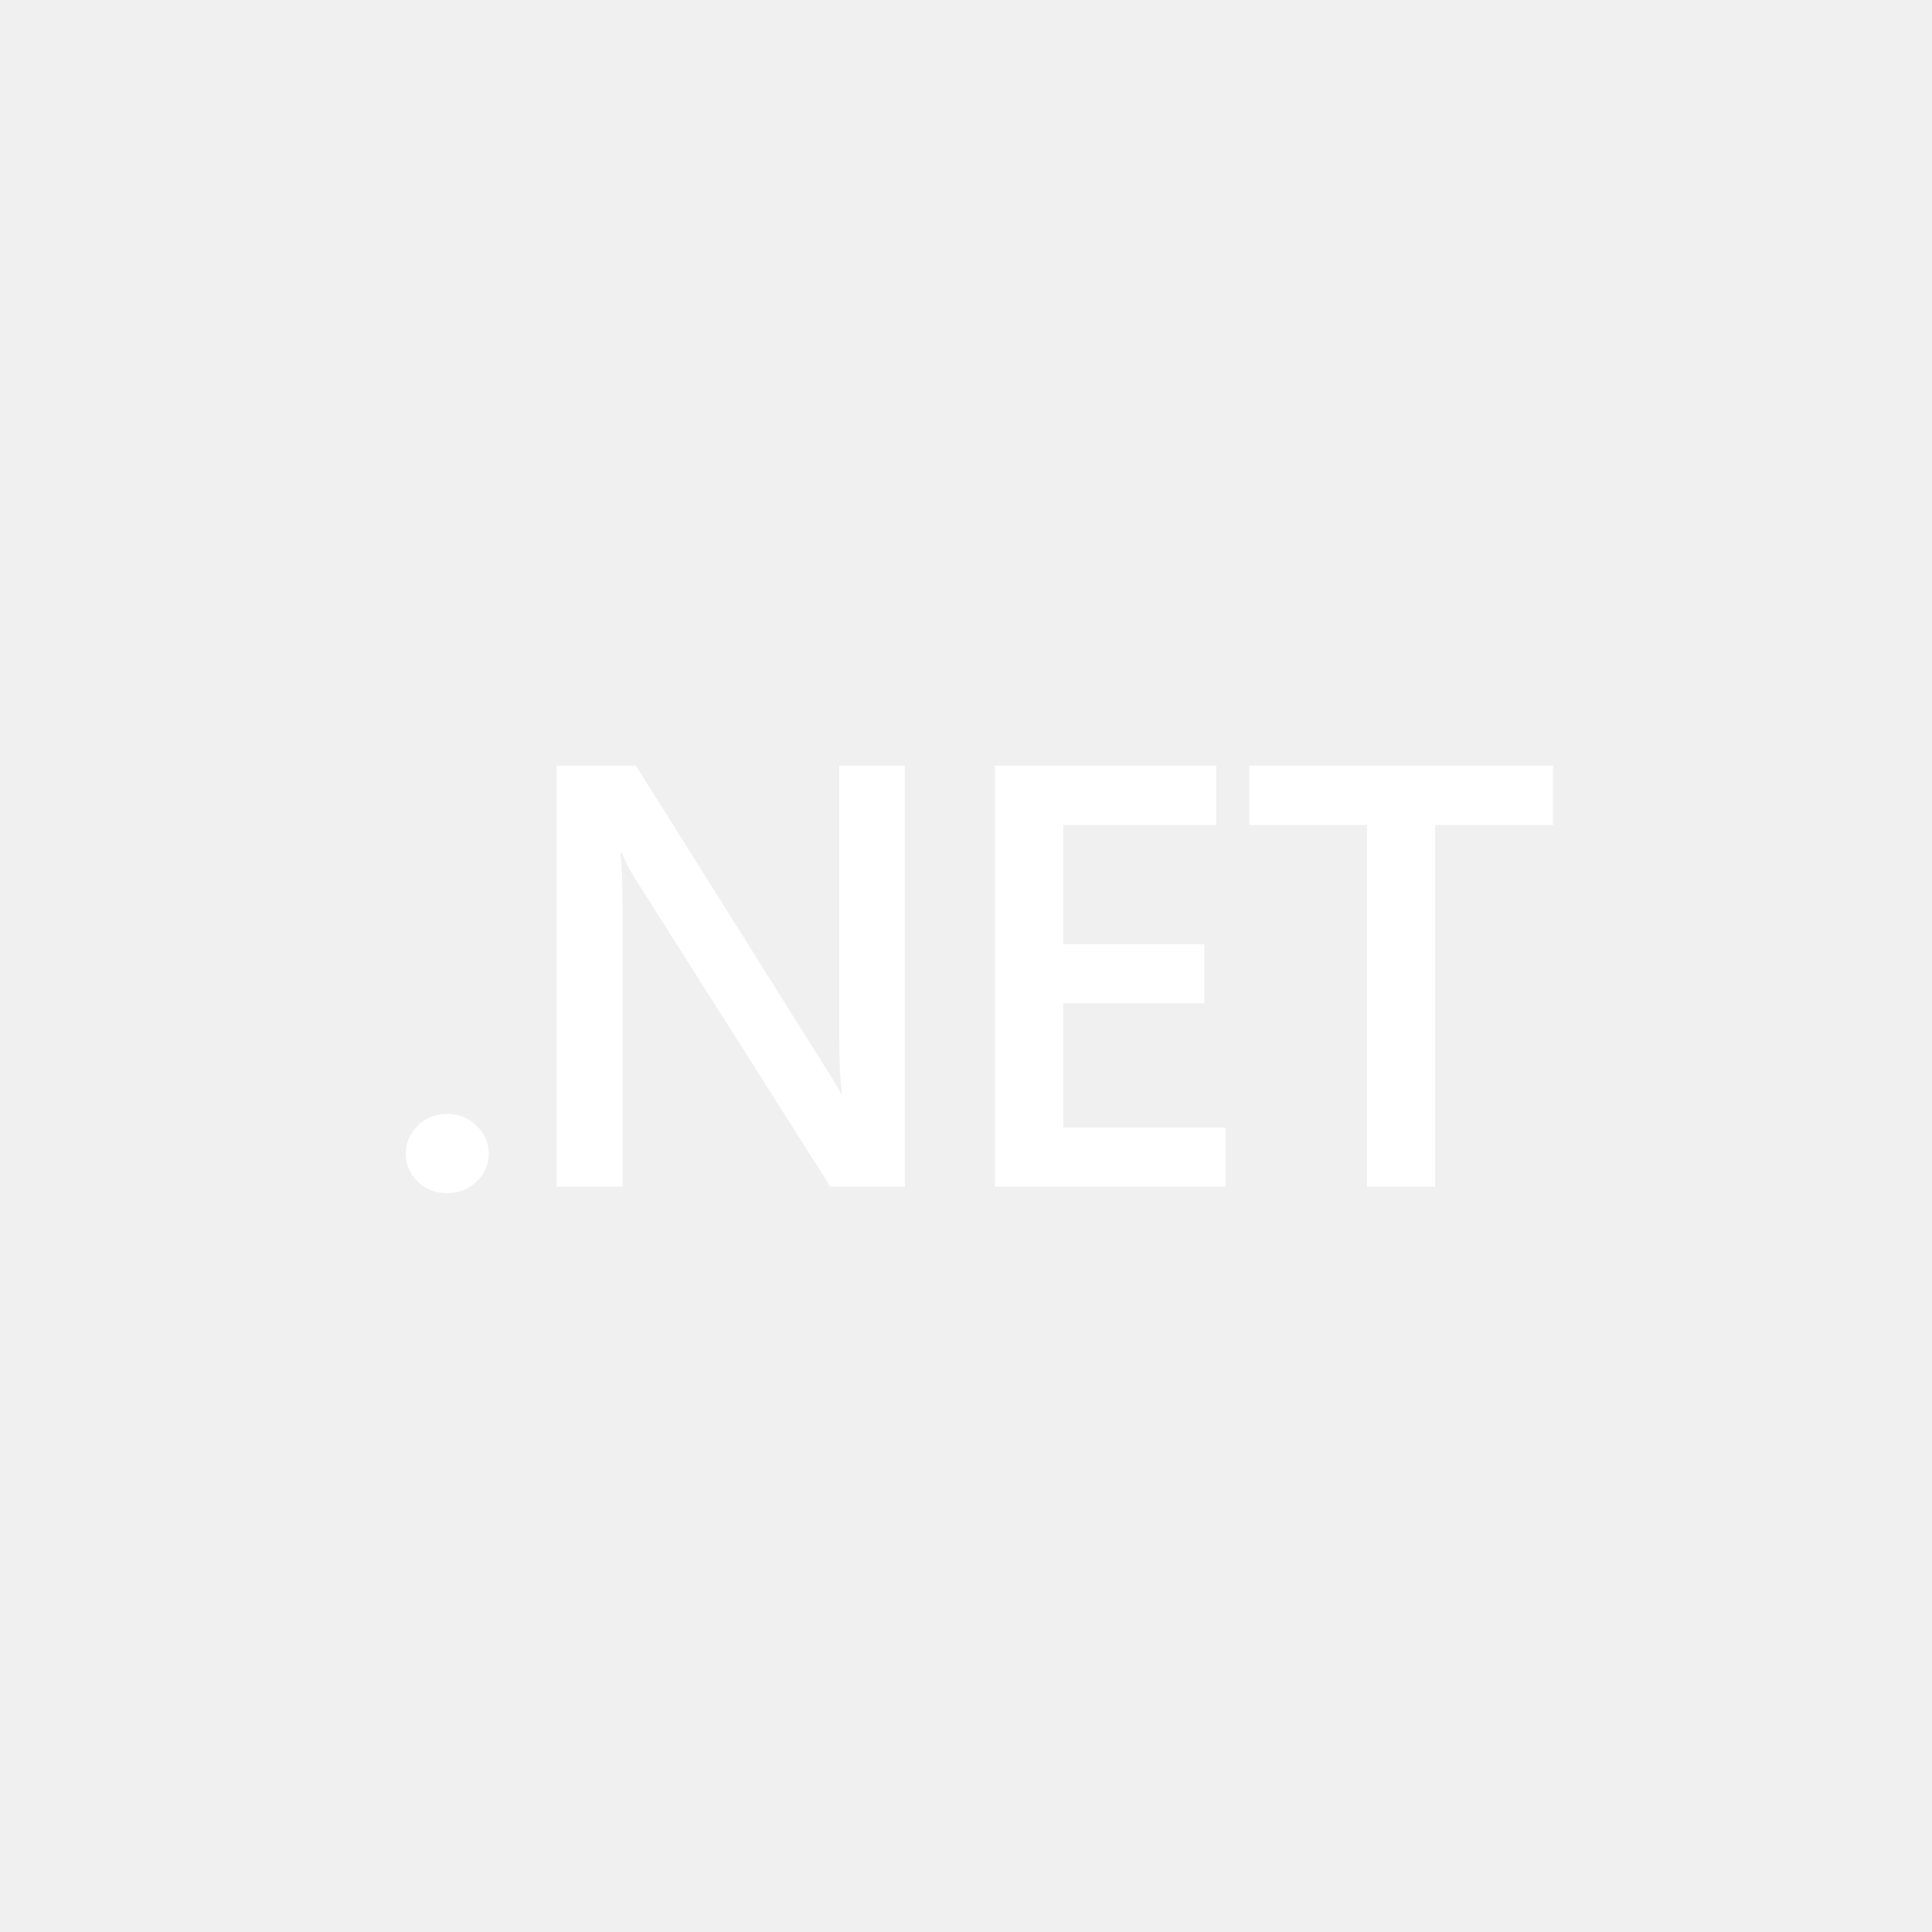
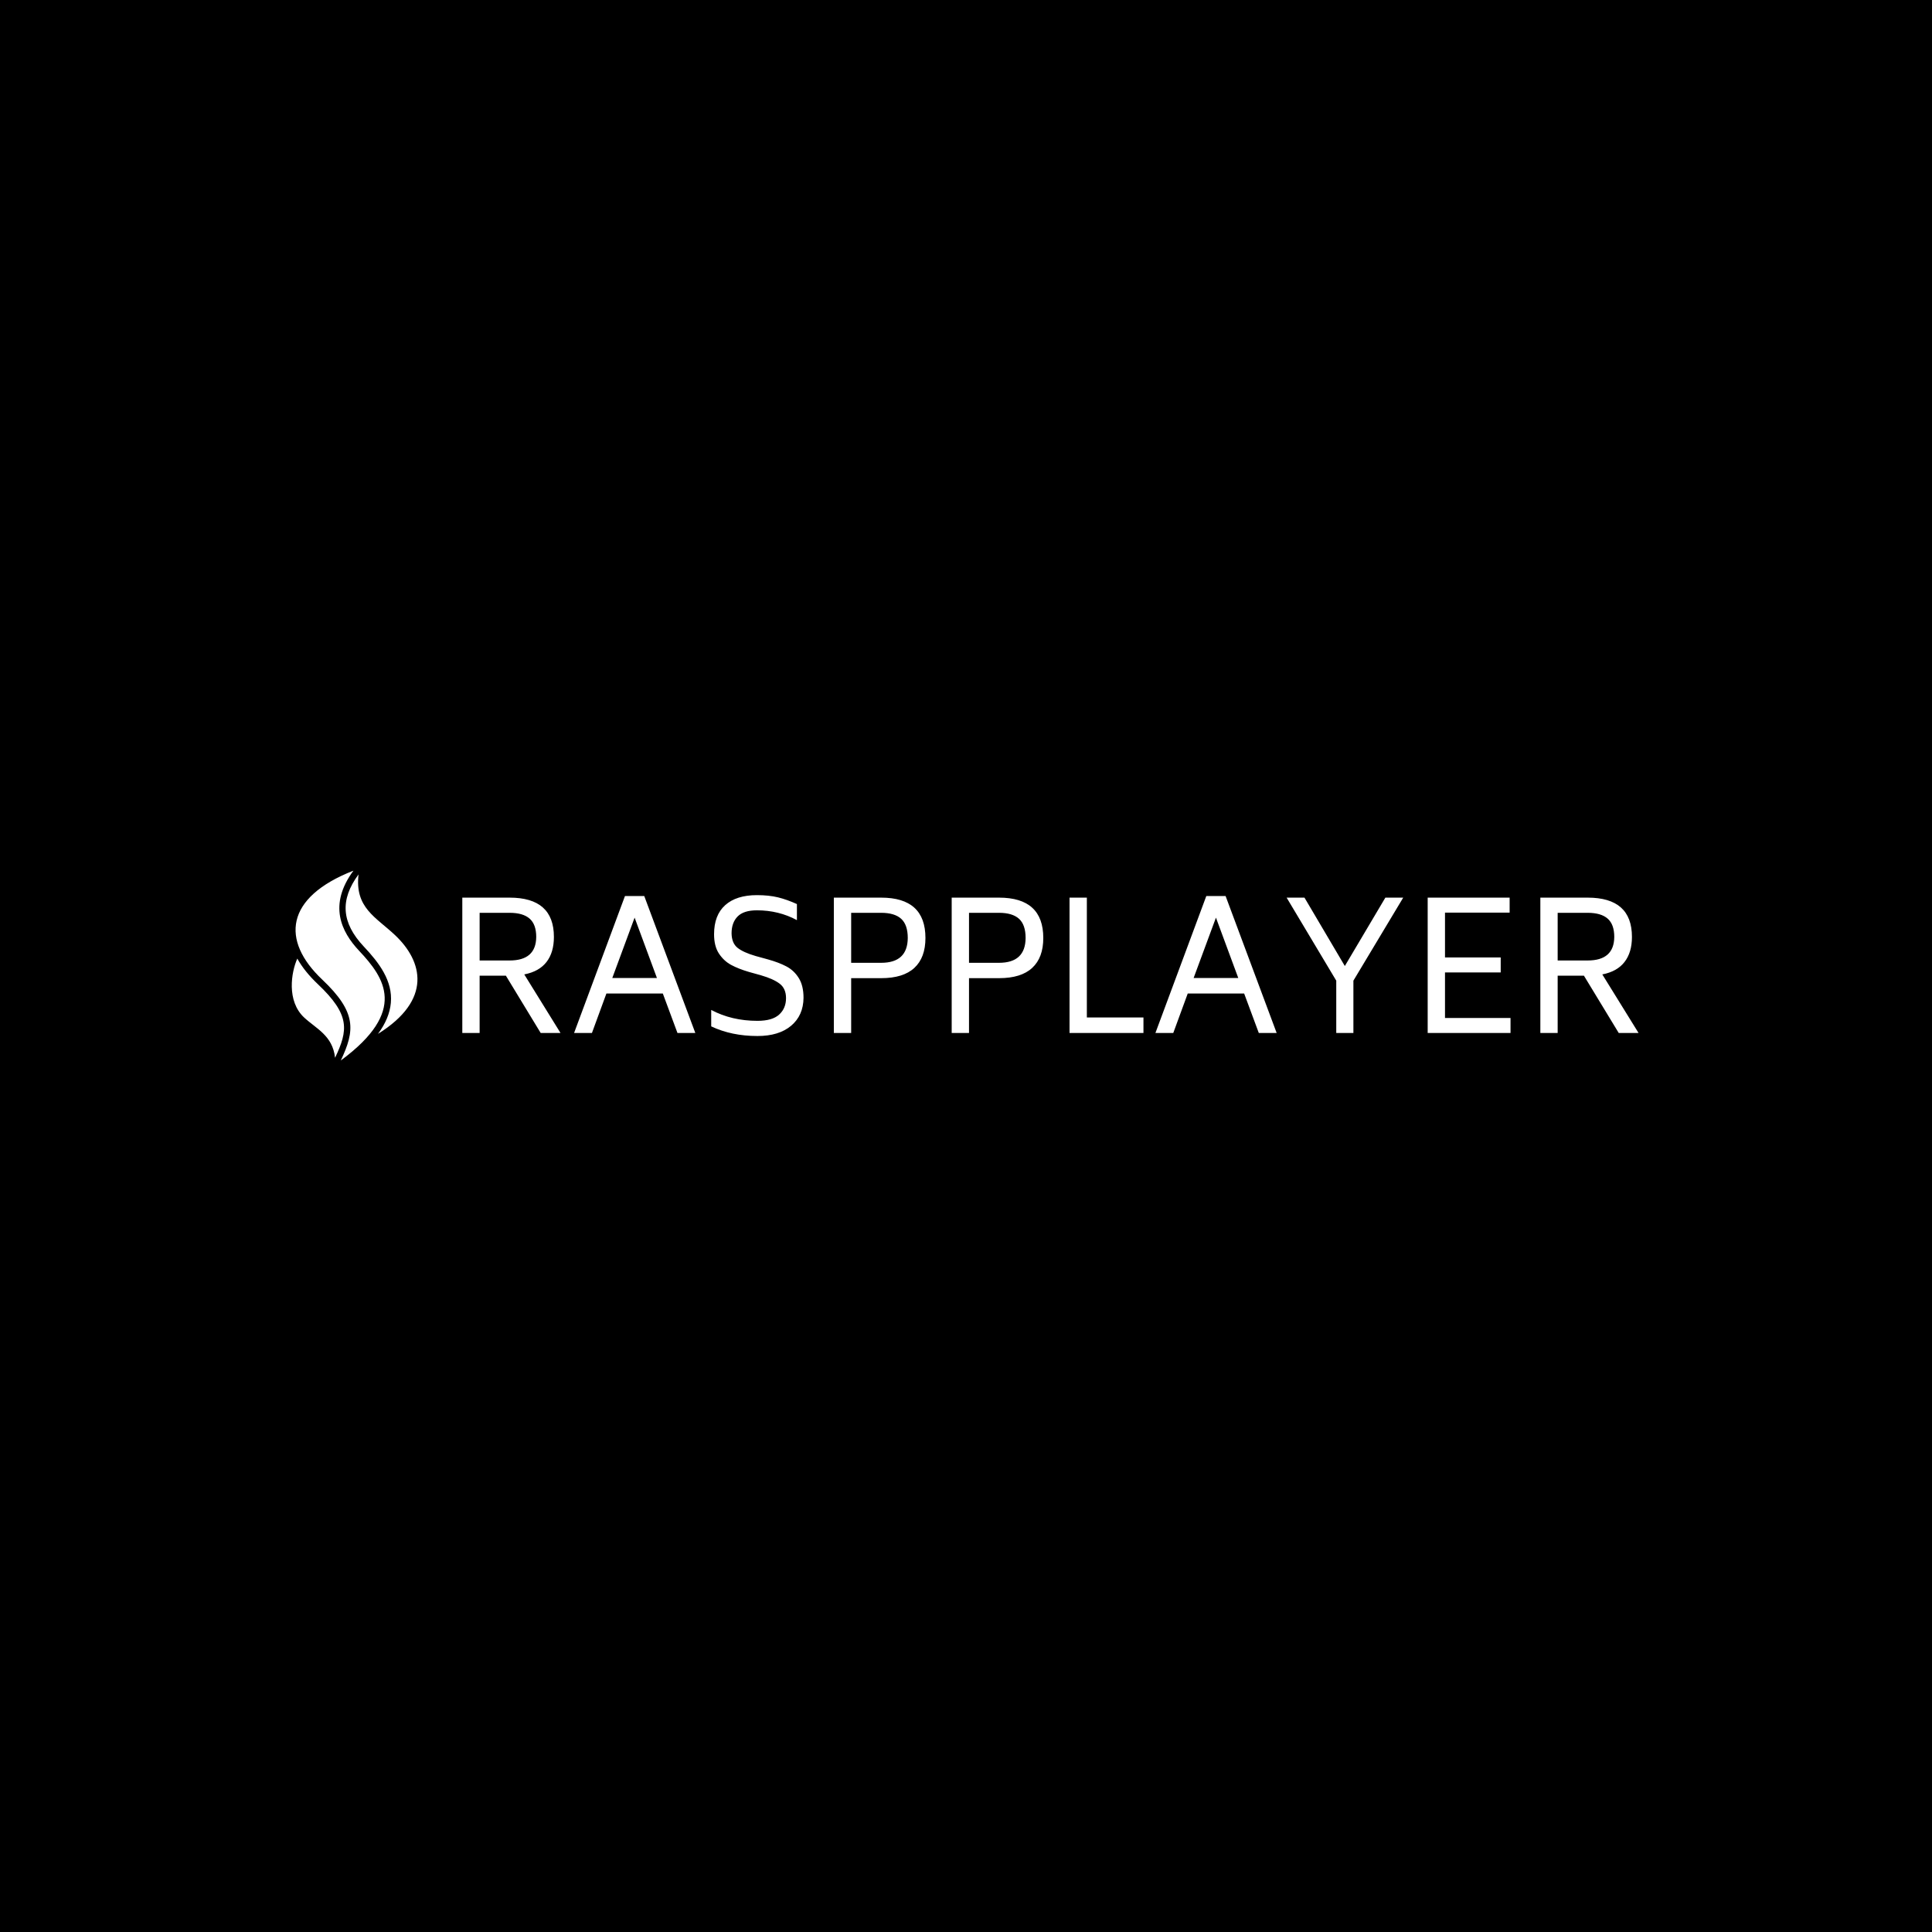
- <svg xmlns="http://www.w3.org/2000/svg" width="456" height="456" viewBox="0 0 456 456" version="1.1" xml:space="preserve" style="fill-rule:evenodd;clip-rule:evenodd;stroke-linejoin:round;stroke-miterlimit:2;">
-   <path d="m 105.5,281.609 c -2.703,0 -5.001,-0.9 -6.893,-2.702 -1.892,-1.848 -2.838,-4.042 -2.838,-6.582 0,-2.587 0.946,-4.804 2.838,-6.652 1.892,-1.848 4.19,-2.772 6.893,-2.772 2.748,0 5.068,0.924 6.96,2.772 1.937,1.848 2.906,4.064 2.906,6.652 0,2.54 -0.968,4.734 -2.906,6.582 -1.892,1.802 -4.212,2.702 -6.96,2.702 z" style="fill:#ffffff;fill-rule:nonzero;stroke-width:0.838" />
-   <path d="M 213.561,280.084 H 195.99 L 149.7,207.054 c -1.171,-1.848 -2.14,-3.765 -2.906,-5.751 h -0.406 c 0.361,2.125 0.541,6.675 0.541,13.65 v 65.132 h -15.543 v -99.36 h 18.719 l 44.737,71.298 c 1.892,2.957 3.109,4.989 3.649,6.098 h 0.27 c -0.45,-2.632 -0.676,-7.09 -0.676,-13.373 v -64.023 h 15.476 z" style="fill:#ffffff;fill-rule:nonzero;stroke-width:0.838" />
-   <path d="m 289.251,280.084 h -54.401 v -99.36 h 52.238 v 13.997 h -36.154 v 28.131 h 33.316 v 13.927 h -33.316 v 29.378 h 38.316 z" style="fill:#ffffff;fill-rule:nonzero;stroke-width:0.838" />
-   <path d="M 366.565,194.721 H 338.722 v 85.363 h -16.084 v -85.363 h -27.775 v -13.997 h 71.701 z" style="fill:#ffffff;fill-rule:nonzero;stroke-width:0.838" />
+ <svg xmlns="http://www.w3.org/2000/svg" version="1.1" width="1000" height="1000" viewBox="0 0 1000 1000">
+   <rect width="1000" height="1000" fill="#000000" />
+   <g transform="matrix(0.7,0,0,0.7,149.5758,450.4294)">
+     <svg viewBox="0 0 396 56" data-background-color="#5e1914" preserveAspectRatio="xMidYMid meet" height="141" width="1000">
+       <g id="tight-bounds" transform="matrix(1,0,0,1,0.24,0.1251721)">
+         <svg viewBox="0 0 395.52 55.75" height="55.75" width="395.52">
+           <g>
+             <svg viewBox="0 0 452.847 63.83" height="55.75" width="395.52">
+               <g>
+                 <svg viewBox="0 0 452.847 63.83" height="63.83" width="452.847">
+                   <g id="textblocktransform">
+                     <svg viewBox="0 0 452.847 63.83" height="63.83" width="452.847" id="textblock">
+                       <g>
+                         <svg viewBox="0 0 452.847 63.83" height="63.83" width="452.847">
+                           <g>
+                             <svg>
+                               <g />
+                               <g />
+                             </svg>
+                           </g>
+                           <g>
+                             <svg>
+                               <g />
+                               <g>
+                                 <svg />
+                               </g>
+                             </svg>
+                           </g>
+                           <g id="text-0">
+                             <svg viewBox="0 0 452.847 63.83" height="63.83" width="452.847">
+                               <g>
+                                 <svg version="1.1" x="0" y="0" viewBox="24.762 5 59.583 90" enable-background="new 0 0 100 100" xml:space="preserve" width="42.257" height="63.83" class="icon-z$-0" data-fill-palette-color="accent" id="z$-0">
+                                   <g fill="#ff908b" data-fill-palette-color="accent">
+                                     <path d="M73.76 35.603C86.875 48 91.5 66.25 65.633 82.379c3.64-4.928 5.654-9.794 6.096-14.669 0.951-10.516-5.606-19.072-12.835-26.752C48.298 29.7 47.51 18.84 56.413 6.782 54.578 22.641 64.6 26.944 73.76 35.603zM45.288 93.716c6.184-13.053 7.276-20.302-8.197-34.939-4.204-3.977-7.451-8.029-9.71-12.086-2.881 6.435-5.164 20.081 3.244 27.935C36.312 79.938 44.125 83.125 45.288 93.716zM56.709 43.014C48.183 33.954 41.999 21.253 54 5 21.497 17.692 19.625 38.125 39.151 56.597 55.603 72.158 54.75 80.75 48 95 79.875 71.5 68.709 55.764 56.709 43.014z" fill="#ffffff" data-fill-palette-color="accent" />
+                                   </g>
+                                 </svg>
+                               </g>
+                               <g transform="matrix(1,0,0,1,57.3273,8.230678)">
+                                 <svg width="395.52" viewBox="5.35 -38.6 329.38 39.45" height="47.369" data-palette-color="#ed1703">
+                                   <path d="M27.3 0L17.55-16.05 10.2-16.05 10.2 0 5.35 0 5.35-37.9 18.6-37.9Q31-37.9 31-26.9L31-26.9Q31-22.55 28.93-19.88 26.85-17.2 22.7-16.4L22.7-16.4 32.85 0 27.3 0ZM10.2-33.65L10.2-20.3 18.6-20.3Q26-20.3 26.05-26.9L26.05-26.9Q26.05-30.4 24.2-32.02 22.35-33.65 18.6-33.65L18.6-33.65 10.2-33.65ZM65.6 0L61.5-11.05 45.7-11.05 41.65 0 36.65 0 50.9-38.35 56.3-38.35 70.6 0 65.6 0ZM47.35-15.4L59.85-15.4 53.6-32.3 47.35-15.4ZM88 0.85Q80.75 0.85 75.05-1.85L75.05-1.85 75.05-6.45Q80.8-3.4 88-3.4L88-3.4Q92.15-3.4 94.07-5.15 96-6.9 96-9.75L96-9.75Q96-12.45 94.22-13.8 92.45-15.15 89-16.15L89-16.15 85.6-17.1Q82.7-17.95 80.65-19.05 78.6-20.15 77.22-22.23 75.85-24.3 75.85-27.65L75.85-27.65Q75.85-33 78.97-35.8 82.1-38.6 87.85-38.6L87.85-38.6Q91.2-38.6 93.75-37.98 96.3-37.35 99.05-36.1L99.05-36.1 99.05-31.6Q93.95-34.35 87.85-34.35L87.85-34.35Q84.15-34.35 82.45-32.63 80.75-30.9 80.75-27.9L80.75-27.9Q80.8-25.15 82.42-23.85 84.05-22.55 87.5-21.55L87.5-21.55 90.95-20.6Q94-19.75 96.12-18.63 98.25-17.5 99.57-15.38 100.9-13.25 100.9-9.85L100.9-9.85Q100.85-4.9 97.42-2.02 94 0.85 88 0.85L88 0.85ZM122.64-37.9Q135.04-37.9 135.04-26.6L135.04-26.6Q135.04-21.1 131.94-18.23 128.84-15.35 122.64-15.35L122.64-15.35 114.24-15.35 114.24 0 109.39 0 109.39-37.9 122.64-37.9ZM130.09-26.6Q130.09-30.3 128.24-31.98 126.39-33.65 122.64-33.65L122.64-33.65 114.24-33.65 114.24-19.65 122.64-19.65Q130.04-19.65 130.09-26.6L130.09-26.6ZM155.64-37.9Q168.04-37.9 168.04-26.6L168.04-26.6Q168.04-21.1 164.94-18.23 161.84-15.35 155.64-15.35L155.64-15.35 147.24-15.35 147.24 0 142.39 0 142.39-37.9 155.64-37.9ZM163.09-26.6Q163.09-30.3 161.24-31.98 159.39-33.65 155.64-33.65L155.64-33.65 147.24-33.65 147.24-19.65 155.64-19.65Q163.04-19.65 163.09-26.6L163.09-26.6ZM180.24-4.35L196.09-4.35 196.09 0 175.39 0 175.39-37.9 180.24-37.9 180.24-4.35ZM228.39 0L224.29-11.05 208.49-11.05 204.44 0 199.44 0 213.69-38.35 219.09-38.35 233.39 0 228.39 0ZM210.14-15.4L222.64-15.4 216.39-32.3 210.14-15.4ZM268.83-37.9L254.88-14.65 254.88 0 250.08 0 250.08-14.65 236.18-37.9 241.18-37.9 252.48-18.75 263.83-37.9 268.83-37.9ZM280.53-4.2L298.88-4.2 298.88 0 275.68 0 275.68-37.9 298.63-37.9 298.63-33.7 280.53-33.7 280.53-21.15 296.13-21.15 296.13-16.95 280.53-16.95 280.53-4.2ZM329.18 0L319.43-16.05 312.08-16.05 312.08 0 307.23 0 307.23-37.9 320.48-37.9Q332.88-37.9 332.88-26.9L332.88-26.9Q332.88-22.55 330.8-19.88 328.73-17.2 324.58-16.4L324.58-16.4 334.73 0 329.18 0ZM312.08-33.65L312.08-20.3 320.48-20.3Q327.88-20.3 327.93-26.9L327.93-26.9Q327.93-30.4 326.08-32.02 324.23-33.65 320.48-33.65L320.48-33.65 312.08-33.65Z" opacity="1" transform="matrix(1,0,0,1,0,0)" fill="#ffffff" class="wordmark-text-0" data-fill-palette-color="primary" />
+                                 </svg>
+                               </g>
+                             </svg>
+                           </g>
+                         </svg>
+                       </g>
+                     </svg>
+                   </g>
+                 </svg>
+               </g>
+             </svg>
+           </g>
+           <defs />
+         </svg>
+         <rect width="395.52" height="55.75" fill="none" stroke="none" visibility="hidden" />
+       </g>
+     </svg>
+   </g>
</svg>
